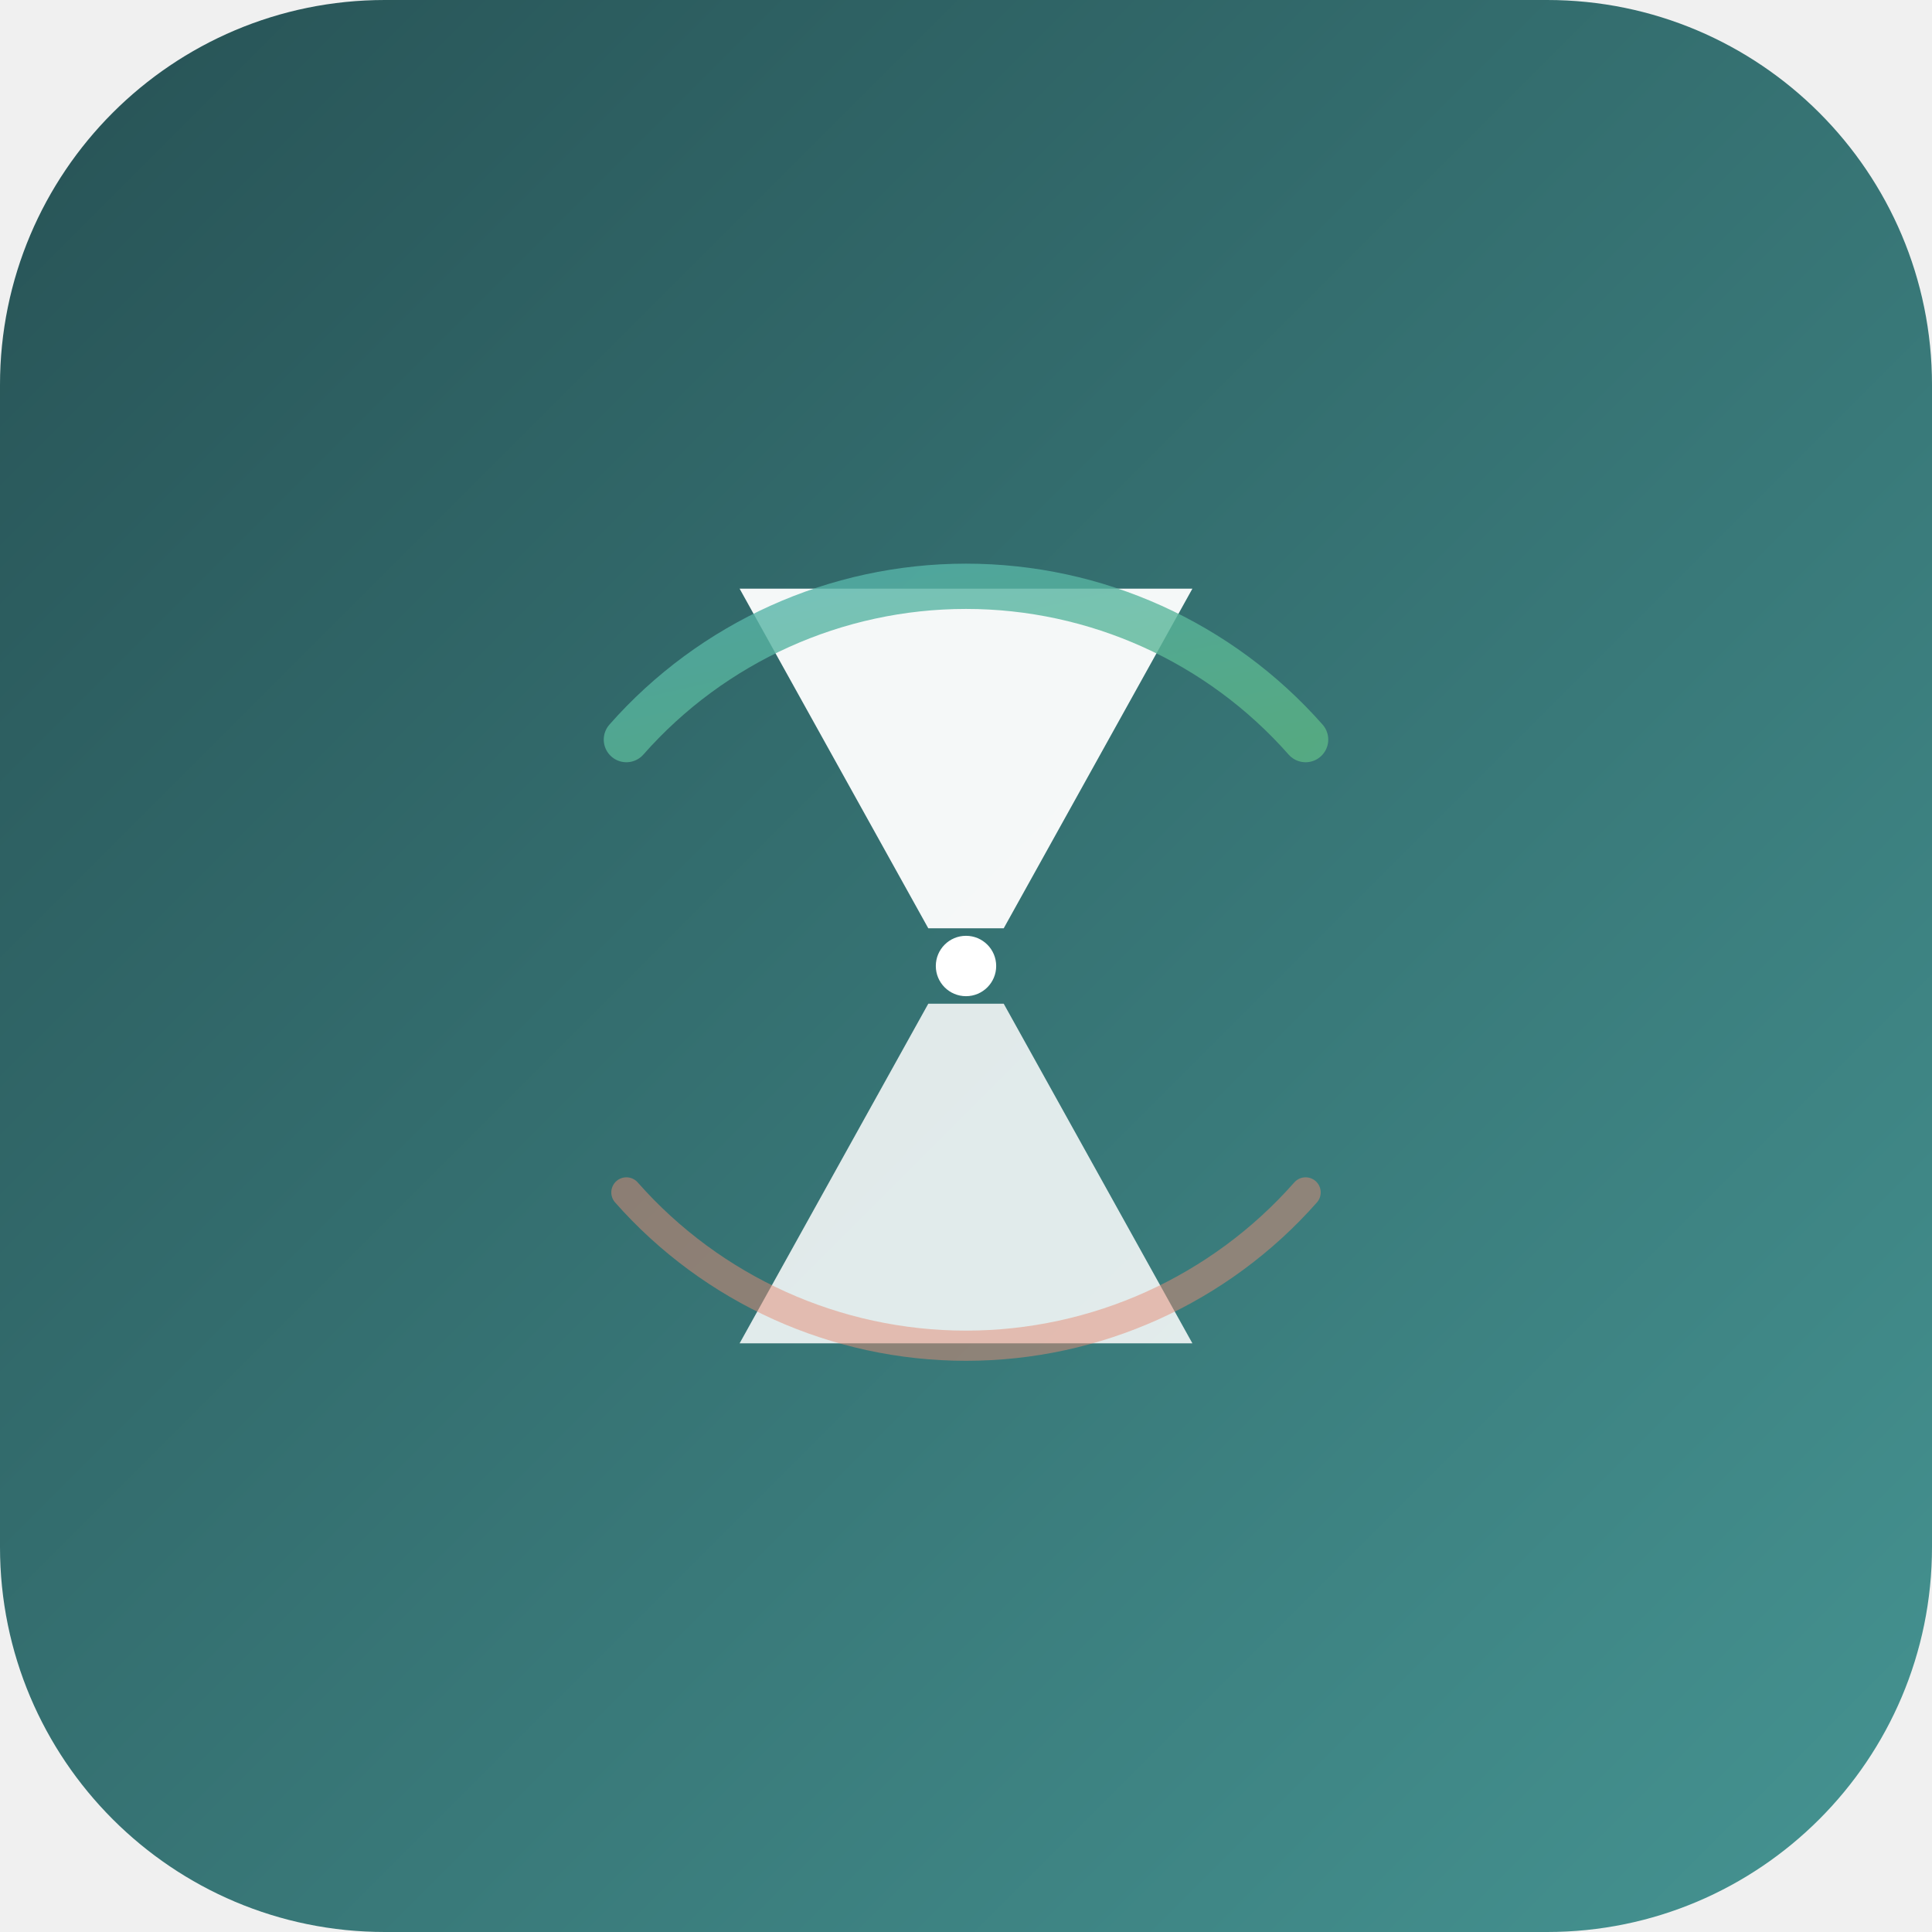
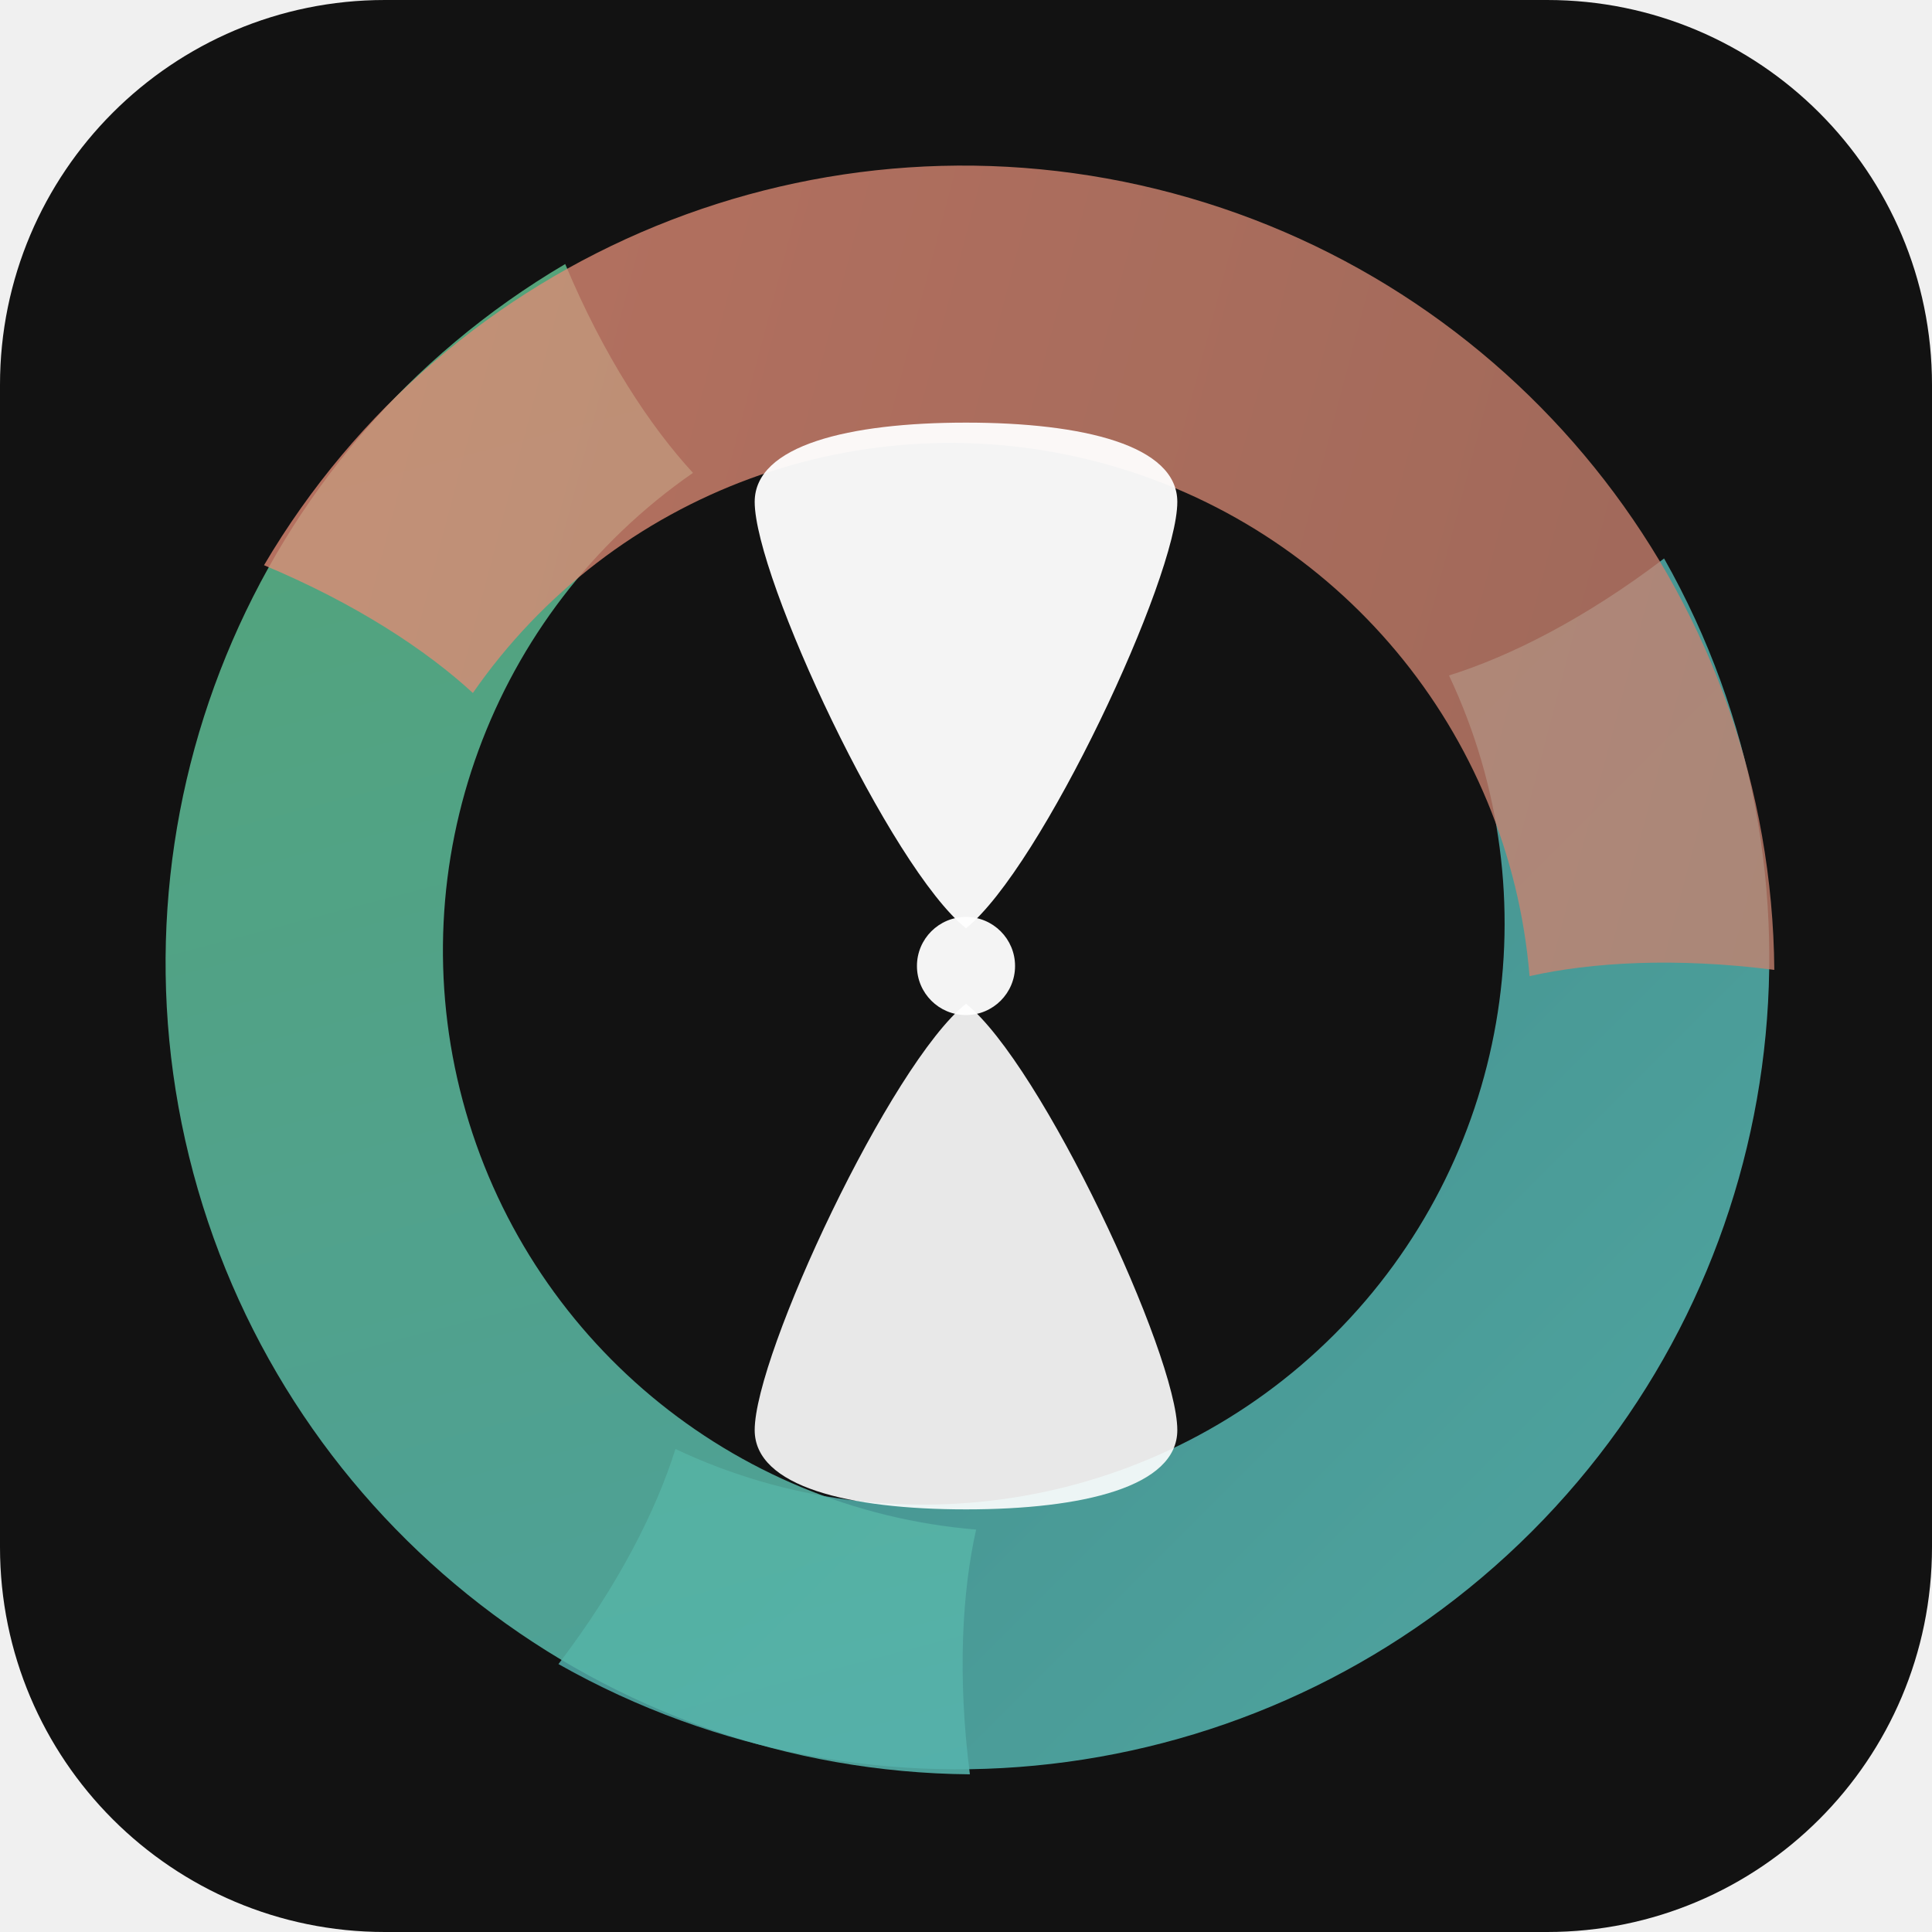
<svg xmlns="http://www.w3.org/2000/svg" width="512" height="512" viewBox="0 0 512 512">
  <defs>
-     <linearGradient id="bg" x1="0%" y1="0%" x2="100%" y2="100%">
-       <stop offset="0%" stop-color="#275255" />
-       <stop offset="100%" stop-color="#459492" />
+     <linearGradient id="teal" x1="0%" y1="0%" x2="100%" y2="100%">
+       <stop offset="0%" stop-color="#459492" />
+       <stop offset="100%" stop-color="#55B3AE" />
    </linearGradient>
-     <linearGradient id="teal" x1="0%" y1="0%" x2="100%" y2="100%">
-       <stop offset="0%" stop-color="#55B3AE" />
-       <stop offset="100%" stop-color="#5DB786" />
+     <linearGradient id="green" x1="0%" y1="100%" x2="100%" y2="0%">
+       <stop offset="0%" stop-color="#5DB786" />
+       <stop offset="100%" stop-color="#55B3AE" />
+     </linearGradient>
+     <linearGradient id="coral" x1="100%" y1="0%" x2="0%" y2="100%">
+       <stop offset="0%" stop-color="#E48C75" />
+       <stop offset="100%" stop-color="#C4806E" />
    </linearGradient>
  </defs>
-   <rect width="512" height="512" rx="102" fill="url(#bg)" />
+   <rect width="512" height="512" rx="102" fill="#121212" />
  <g transform="translate(256, 256)">
-     <path d="M-60,-100 L60,-100 L10,-10 L-10,-10 Z" fill="white" opacity="0.95" />
-     <path d="M-10,10 L10,10 L60,100 L-60,100 Z" fill="white" opacity="0.85" />
-     <circle cx="0" cy="0" r="8" fill="white" />
-     <path d="M-90,-60 A120,120 0 0,1 90,-60" fill="none" stroke="url(#teal)" stroke-width="12" stroke-linecap="round" opacity="0.8" />
-     <path d="M90,60 A120,120 0 0,1 -90,60" fill="none" stroke="#E48C75" stroke-width="8" stroke-linecap="round" opacity="0.5" />
+     <path d="M 185,-108 A 215,215 0 0,1 -108,185 C -92,164 -82,144 -77,128 A 154,154 0 0,0 128,-77 C 144,-82 164,-92 185,-108 Z" fill="url(#teal)" opacity="0.92" />
+     <path d="M 185,-108 A 215,215 0 0,1 -108,185 C -92,164 -82,144 -77,128 A 154,154 0 0,0 128,-77 C 144,-82 164,-92 185,-108 Z" fill="url(#green)" opacity="0.88" transform="rotate(120)" />
+     <path d="M 185,-108 A 215,215 0 0,1 -108,185 C -92,164 -82,144 -77,128 A 154,154 0 0,0 128,-77 C 144,-82 164,-92 185,-108 Z" fill="url(#coral)" opacity="0.78" transform="rotate(240)" />
+   </g>
+   <g transform="translate(256, 256)">
+     <path d="M -56,-123 C -56,-103 -20,-26 0,-10 C 20,-26 56,-103 56,-123 C 56,-138 31,-144 0,-144 C -31,-144 -56,-138 -56,-123 Z" fill="white" opacity="0.95" />
+     <path d="M 0,10 C -20,26 -56,103 -56,123 C -56,138 -31,144 0,144 C 31,144 56,138 56,123 C 56,103 20,26 0,10 Z" fill="white" opacity="0.90" />
+     <circle cx="0" cy="0" r="13" fill="white" opacity="0.95" />
  </g>
</svg>
